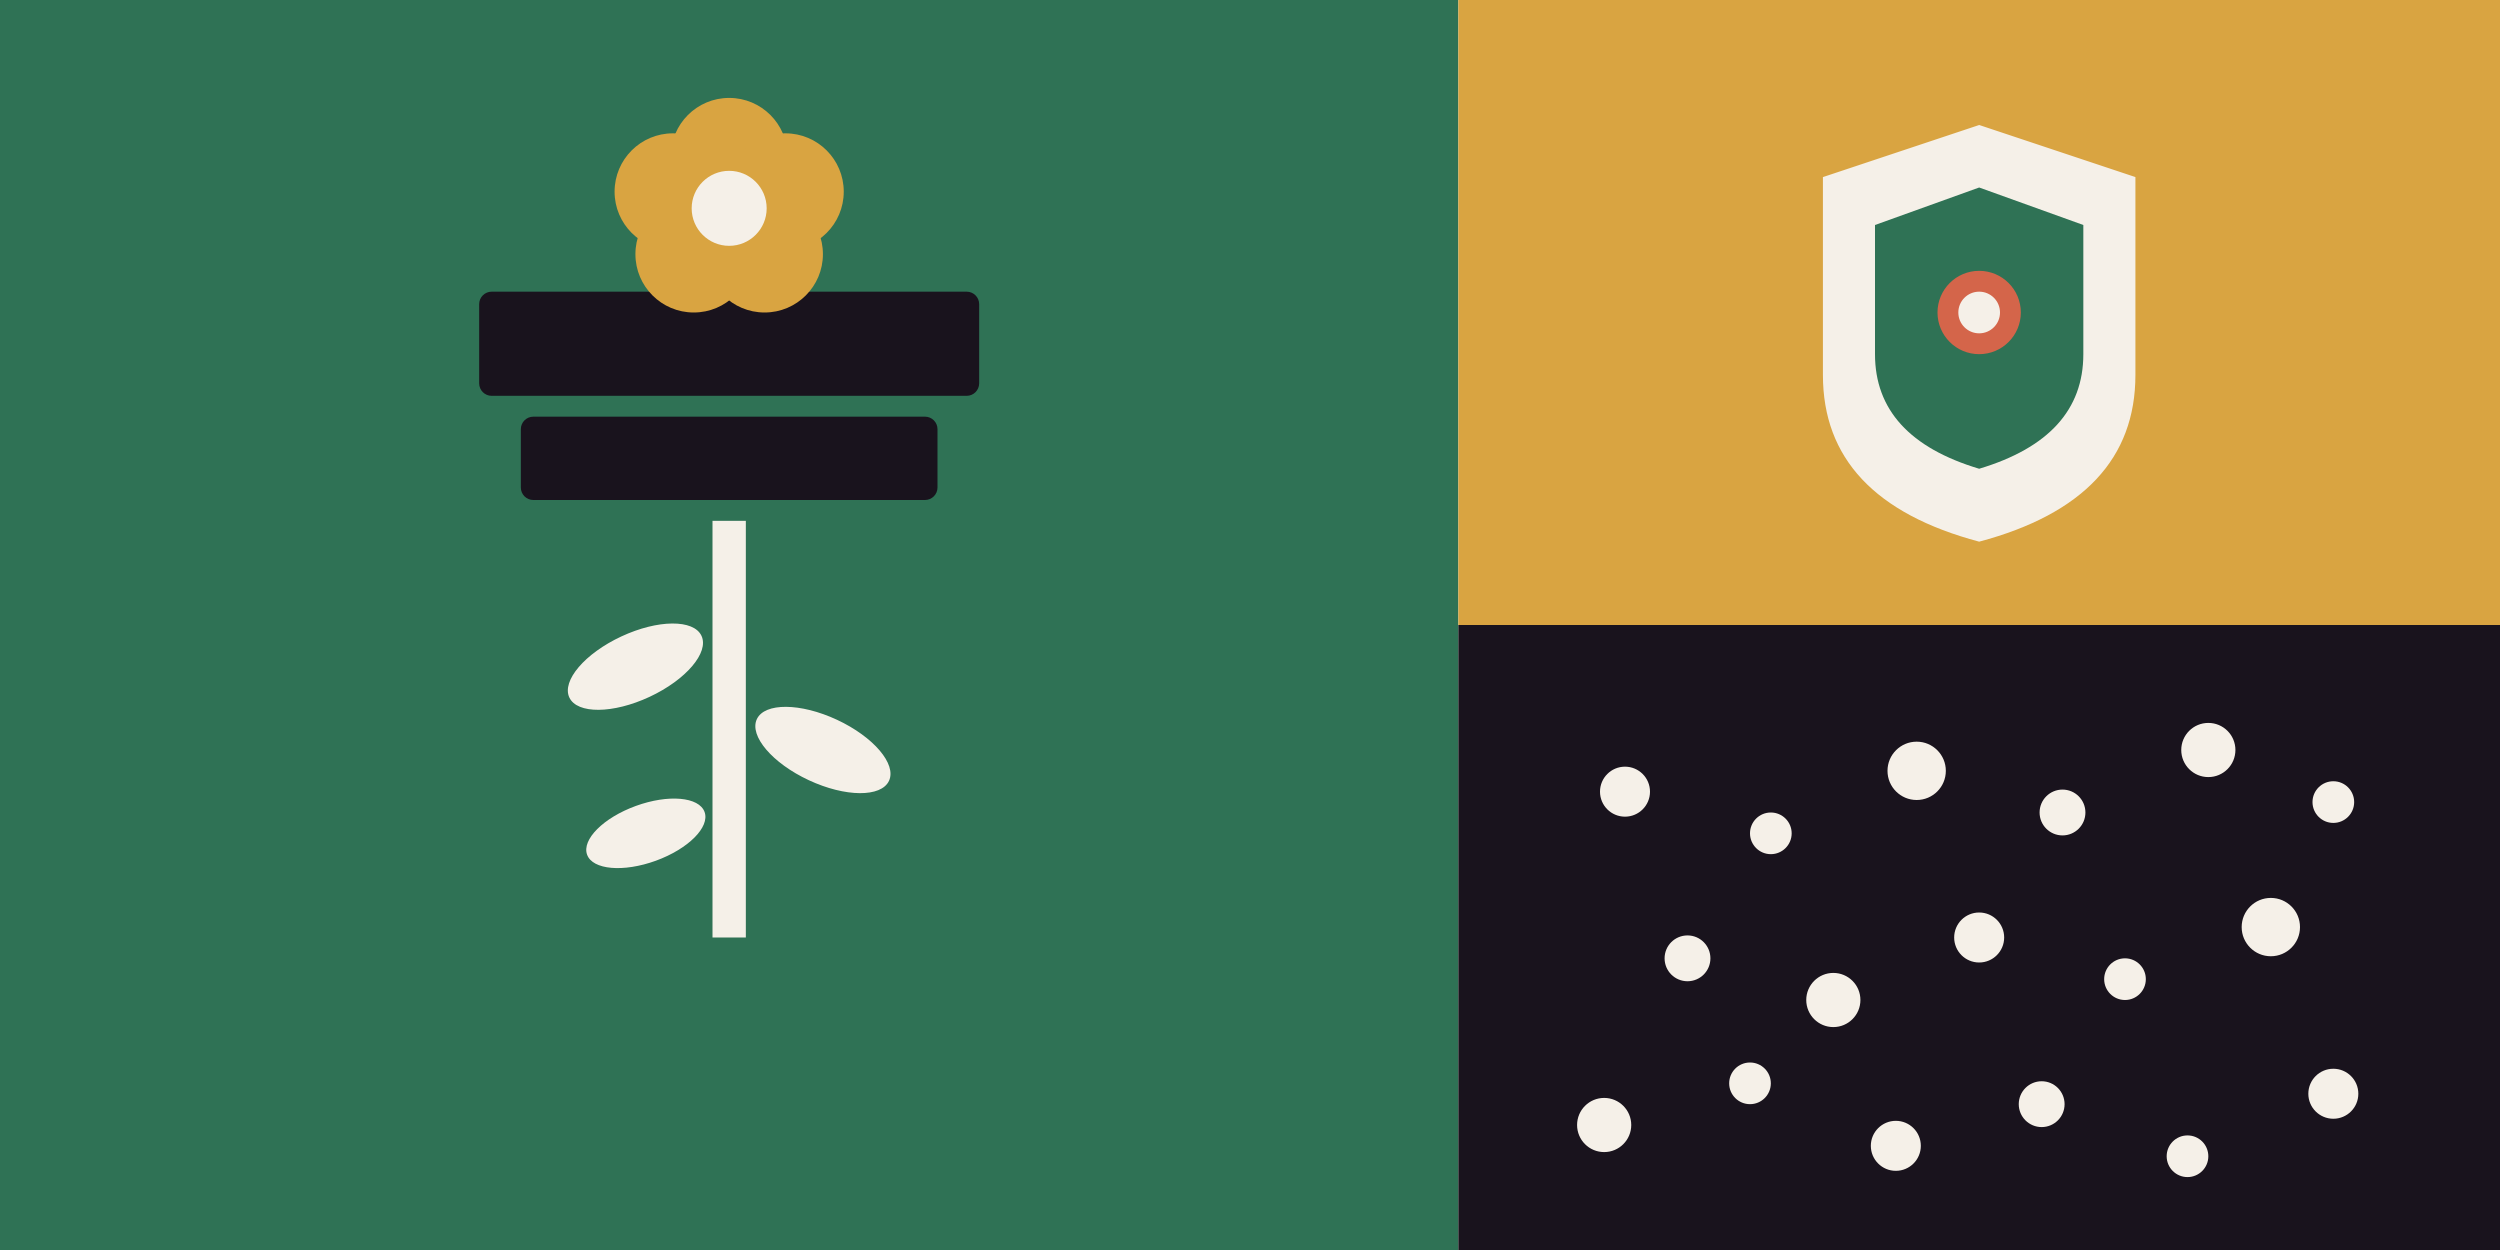
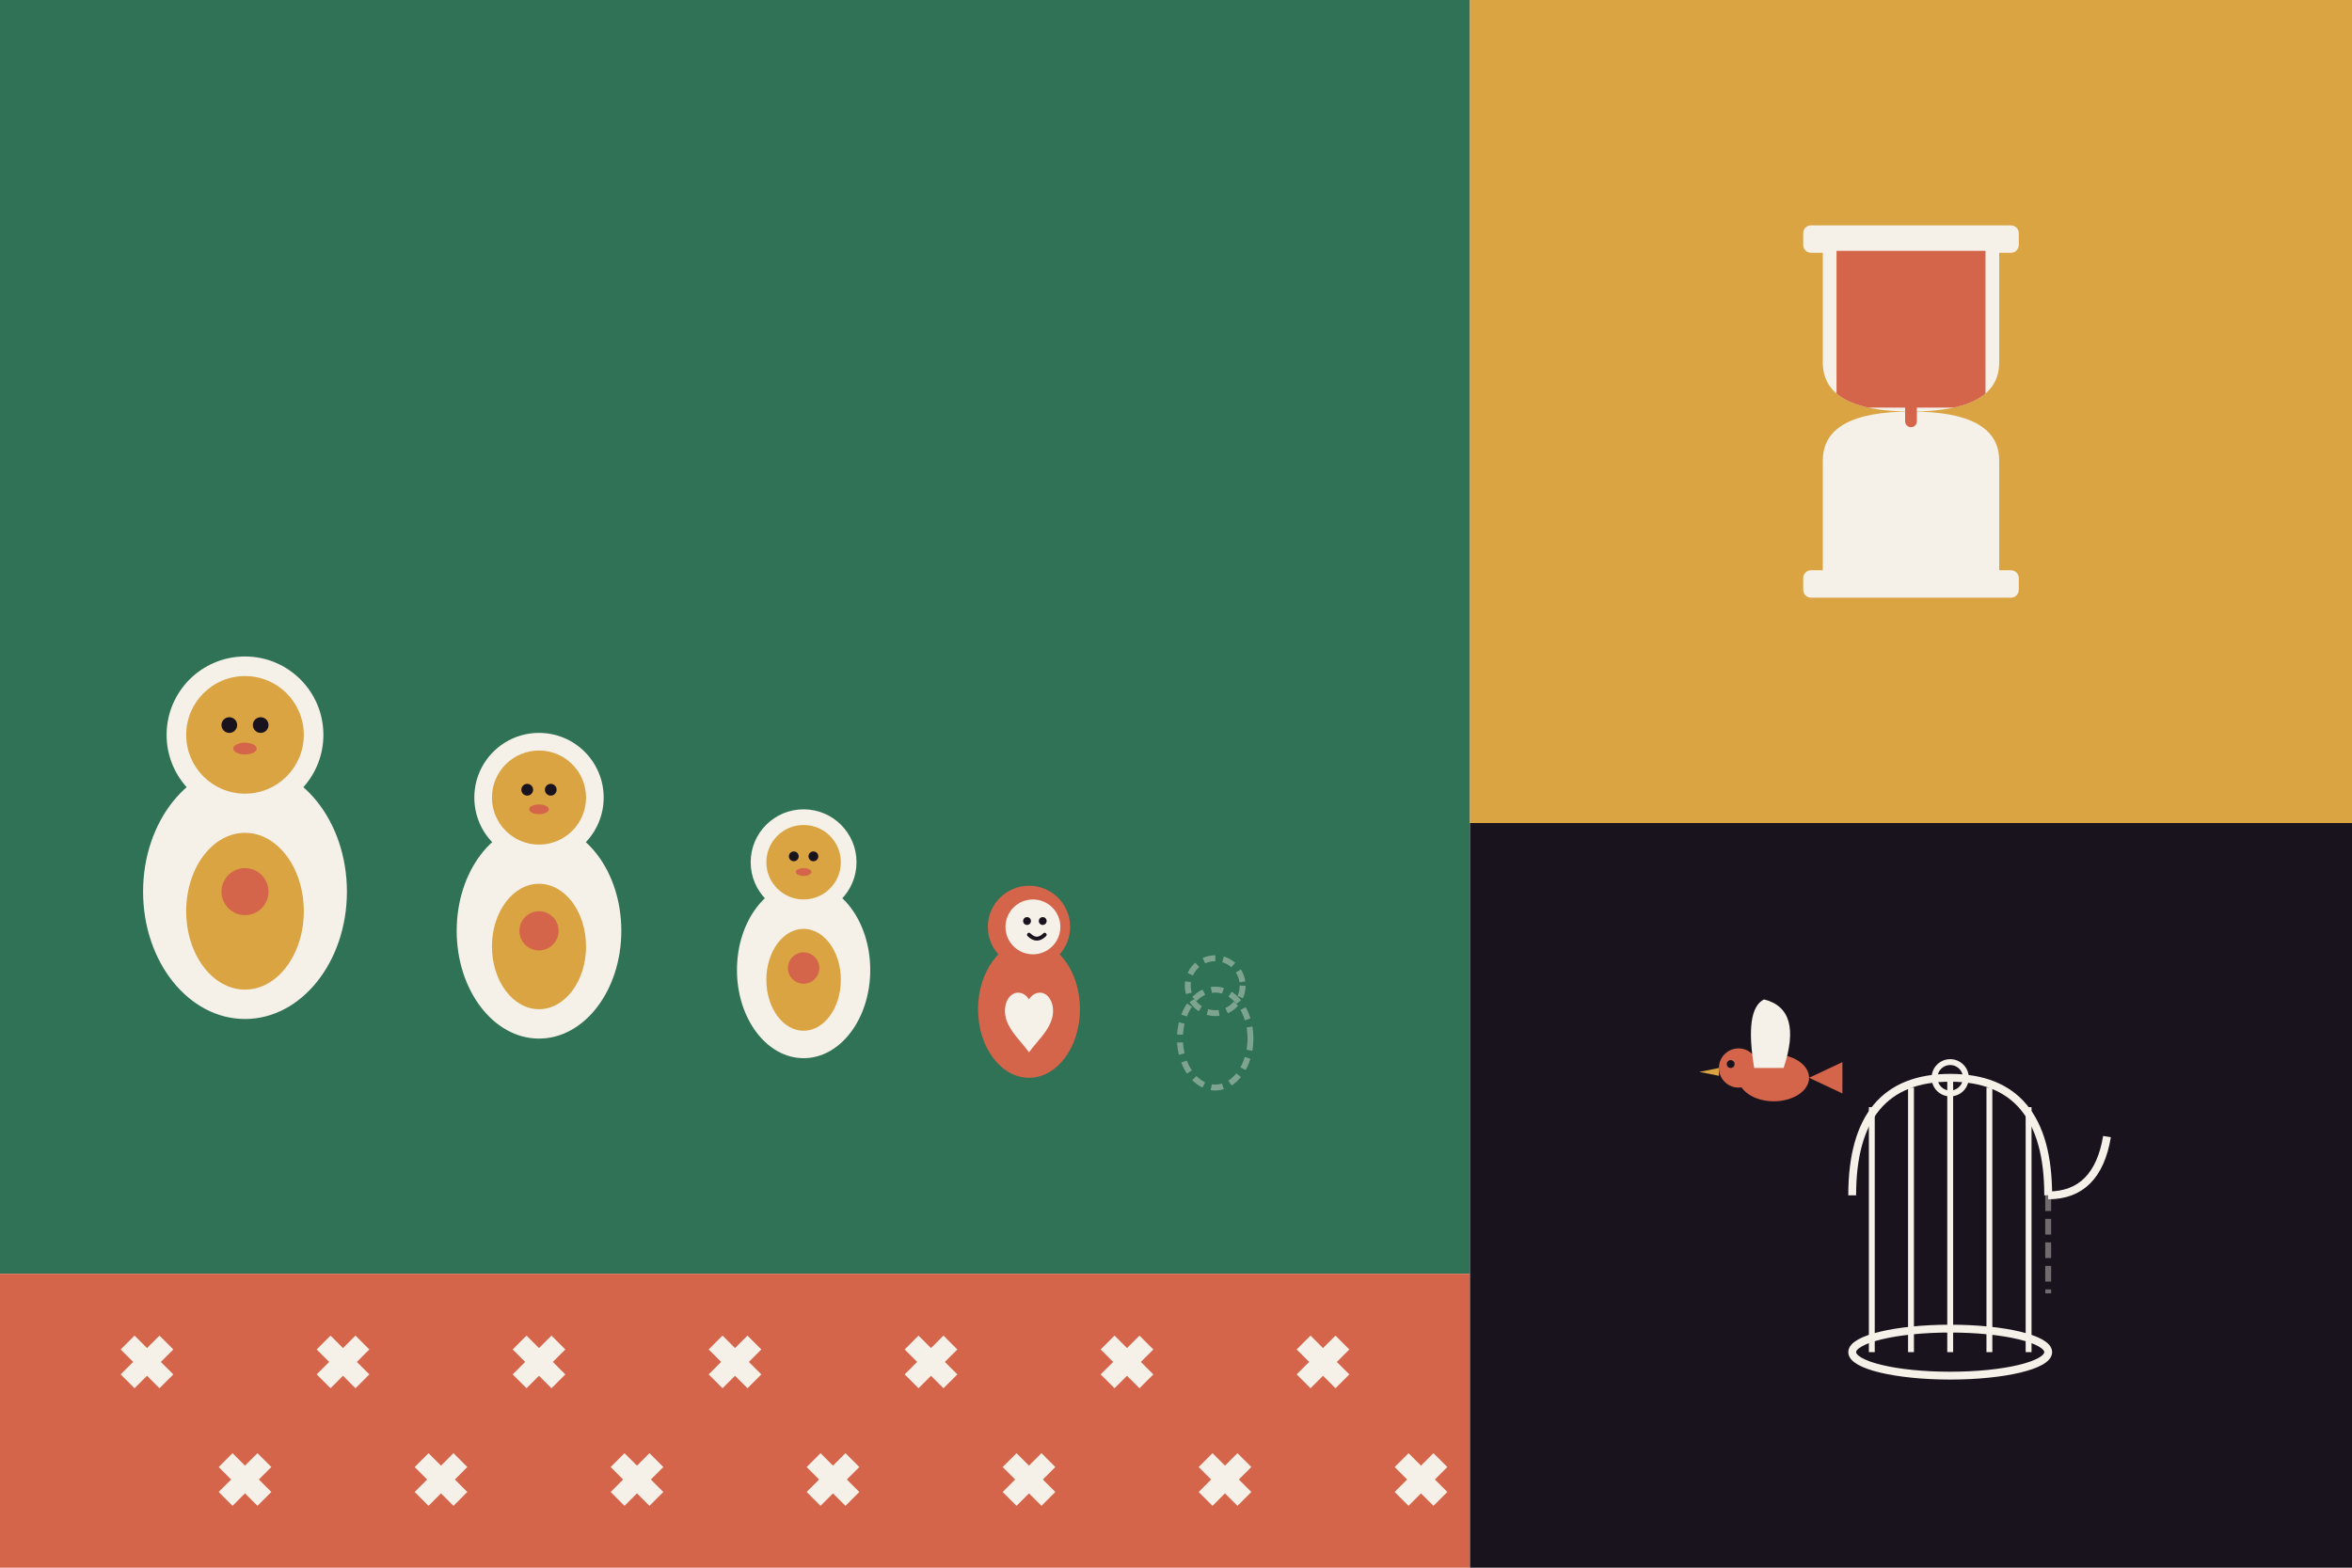
- <svg xmlns="http://www.w3.org/2000/svg" width="1200" height="600" viewBox="0 0 1200 600" fill="none">
-   <rect x="0" y="0" width="700" height="600" fill="#2F7255" />
-   <g transform="translate(350, 300)">
-     <rect x="-120" y="-160" width="240" height="50" rx="6" fill="#19131D" />
-     <rect x="-100" y="-100" width="200" height="40" rx="6" fill="#19131D" />
-     <rect x="-8" y="-50" width="16" height="200" fill="#F5F0E8" />
-     <ellipse cx="-45" cy="20" rx="35" ry="16" fill="#F5F0E8" transform="rotate(-25 -45 20)" />
-     <ellipse cx="45" cy="60" rx="35" ry="16" fill="#F5F0E8" transform="rotate(25 45 60)" />
-     <ellipse cx="-40" cy="100" rx="30" ry="14" fill="#F5F0E8" transform="rotate(-20 -40 100)" />
-     <g transform="translate(0, -200)">
-       <circle cx="0" cy="-25" r="28" fill="#D9A441" />
-       <circle cx="27" cy="-8" r="28" fill="#D9A441" />
-       <circle cx="17" cy="22" r="28" fill="#D9A441" />
-       <circle cx="-17" cy="22" r="28" fill="#D9A441" />
-       <circle cx="-27" cy="-8" r="28" fill="#D9A441" />
-       <circle cx="0" cy="0" r="18" fill="#F5F0E8" />
+ <svg xmlns="http://www.w3.org/2000/svg" width="1200" height="800" viewBox="0 0 1200 800" fill="none">
+   <rect x="0" y="0" width="750" height="650" fill="#2F7255" />
+   <rect x="0" y="650" width="750" height="150" fill="#D4654A" />
+   <g fill="#F5F0E8">
+     <g transform="translate(75, 695) rotate(45)">
+       <rect x="-14" y="-5" width="28" height="10" />
+       <rect x="-5" y="-14" width="10" height="28" />
+     </g>
+     <g transform="translate(175, 695) rotate(45)">
+       <rect x="-14" y="-5" width="28" height="10" />
+       <rect x="-5" y="-14" width="10" height="28" />
+     </g>
+     <g transform="translate(275, 695) rotate(45)">
+       <rect x="-14" y="-5" width="28" height="10" />
+       <rect x="-5" y="-14" width="10" height="28" />
+     </g>
+     <g transform="translate(375, 695) rotate(45)">
+       <rect x="-14" y="-5" width="28" height="10" />
+       <rect x="-5" y="-14" width="10" height="28" />
+     </g>
+     <g transform="translate(475, 695) rotate(45)">
+       <rect x="-14" y="-5" width="28" height="10" />
+       <rect x="-5" y="-14" width="10" height="28" />
+     </g>
+     <g transform="translate(575, 695) rotate(45)">
+       <rect x="-14" y="-5" width="28" height="10" />
+       <rect x="-5" y="-14" width="10" height="28" />
+     </g>
+     <g transform="translate(675, 695) rotate(45)">
+       <rect x="-14" y="-5" width="28" height="10" />
+       <rect x="-5" y="-14" width="10" height="28" />
+     </g>
+     <g transform="translate(125, 755) rotate(45)">
+       <rect x="-14" y="-5" width="28" height="10" />
+       <rect x="-5" y="-14" width="10" height="28" />
+     </g>
+     <g transform="translate(225, 755) rotate(45)">
+       <rect x="-14" y="-5" width="28" height="10" />
+       <rect x="-5" y="-14" width="10" height="28" />
+     </g>
+     <g transform="translate(325, 755) rotate(45)">
+       <rect x="-14" y="-5" width="28" height="10" />
+       <rect x="-5" y="-14" width="10" height="28" />
+     </g>
+     <g transform="translate(425, 755) rotate(45)">
+       <rect x="-14" y="-5" width="28" height="10" />
+       <rect x="-5" y="-14" width="10" height="28" />
+     </g>
+     <g transform="translate(525, 755) rotate(45)">
+       <rect x="-14" y="-5" width="28" height="10" />
+       <rect x="-5" y="-14" width="10" height="28" />
+     </g>
+     <g transform="translate(625, 755) rotate(45)">
+       <rect x="-14" y="-5" width="28" height="10" />
+       <rect x="-5" y="-14" width="10" height="28" />
+     </g>
+     <g transform="translate(725, 755) rotate(45)">
+       <rect x="-14" y="-5" width="28" height="10" />
+       <rect x="-5" y="-14" width="10" height="28" />
    </g>
  </g>
-   <rect x="700" y="0" width="500" height="300" fill="#D9A441" />
-   <g transform="translate(950, 150)">
-     <path d="M0 -90 L75 -65 L75 30 Q75 90 0 110 Q-75 90 -75 30 L-75 -65 Z" fill="#F5F0E8" />
-     <path d="M0 -60 L50 -42 L50 20 Q50 60 0 75 Q-50 60 -50 20 L-50 -42 Z" fill="#2F7255" />
-     <circle cx="0" cy="0" r="20" fill="#D4654A" />
-     <circle cx="0" cy="0" r="10" fill="#F5F0E8" />
+   <g transform="translate(375, 420)">
+     <g transform="translate(-250, 0)">
+       <ellipse cx="0" cy="35" rx="52" ry="65" fill="#F5F0E8" />
+       <circle cx="0" cy="-45" r="40" fill="#F5F0E8" />
+       <circle cx="0" cy="-45" r="30" fill="#D9A441" />
+       <circle cx="-8" cy="-50" r="4" fill="#19131D" />
+       <circle cx="8" cy="-50" r="4" fill="#19131D" />
+       <ellipse cx="0" cy="-38" rx="6" ry="3" fill="#D4654A" />
+       <ellipse cx="0" cy="45" rx="30" ry="40" fill="#D9A441" />
+       <circle cx="0" cy="35" r="12" fill="#D4654A" />
+     </g>
+     <g transform="translate(-100, 25)">
+       <ellipse cx="0" cy="30" rx="42" ry="55" fill="#F5F0E8" />
+       <circle cx="0" cy="-38" r="33" fill="#F5F0E8" />
+       <circle cx="0" cy="-38" r="24" fill="#D9A441" />
+       <circle cx="-6" cy="-42" r="3" fill="#19131D" />
+       <circle cx="6" cy="-42" r="3" fill="#19131D" />
+       <ellipse cx="0" cy="-32" rx="5" ry="2.5" fill="#D4654A" />
+       <ellipse cx="0" cy="38" rx="24" ry="32" fill="#D9A441" />
+       <circle cx="0" cy="30" r="10" fill="#D4654A" />
+     </g>
+     <g transform="translate(35, 50)">
+       <ellipse cx="0" cy="25" rx="34" ry="45" fill="#F5F0E8" />
+       <circle cx="0" cy="-30" r="27" fill="#F5F0E8" />
+       <circle cx="0" cy="-30" r="19" fill="#D9A441" />
+       <circle cx="-5" cy="-33" r="2.5" fill="#19131D" />
+       <circle cx="5" cy="-33" r="2.5" fill="#19131D" />
+       <ellipse cx="0" cy="-25" rx="4" ry="2" fill="#D4654A" />
+       <ellipse cx="0" cy="30" rx="19" ry="26" fill="#D9A441" />
+       <circle cx="0" cy="24" r="8" fill="#D4654A" />
+     </g>
+     <g transform="translate(150, 75)">
+       <ellipse cx="0" cy="20" rx="26" ry="35" fill="#D4654A" />
+       <circle cx="0" cy="-22" r="21" fill="#D4654A" />
+       <circle cx="2" cy="-22" r="14" fill="#F5F0E8" />
+       <circle cx="-1" cy="-25" r="2" fill="#19131D" />
+       <circle cx="7" cy="-25" r="2" fill="#19131D" />
+       <path d="M 0 -18 Q 4 -14 8 -18" stroke="#19131D" stroke-width="2" fill="none" stroke-linecap="round" />
+       <path d="M 0 15 C -3 10, -10 10, -12 18 C -14 28, -5 35, 0 42 C 5 35, 14 28, 12 18 C 10 10, 3 10, 0 15" fill="#F5F0E8" />
+     </g>
+     <g transform="translate(245, 95)" opacity="0.4">
+       <ellipse cx="0" cy="15" rx="18" ry="25" stroke="#F5F0E8" stroke-width="3" stroke-dasharray="6 4" fill="none" />
+       <circle cx="0" cy="-12" r="14" stroke="#F5F0E8" stroke-width="3" stroke-dasharray="6 4" fill="none" />
+     </g>
  </g>
-   <rect x="700" y="300" width="500" height="300" fill="#19131D" />
-   <g fill="#F5F0E8">
-     <circle cx="780" cy="380" r="12" />
-     <circle cx="850" cy="400" r="10" />
-     <circle cx="920" cy="370" r="14" />
-     <circle cx="990" cy="390" r="11" />
-     <circle cx="1060" cy="360" r="13" />
-     <circle cx="1120" cy="385" r="10" />
-     <circle cx="810" cy="460" r="11" />
-     <circle cx="880" cy="480" r="13" />
-     <circle cx="950" cy="450" r="12" />
-     <circle cx="1020" cy="470" r="10" />
-     <circle cx="1090" cy="445" r="14" />
-     <circle cx="770" cy="540" r="13" />
-     <circle cx="840" cy="520" r="10" />
-     <circle cx="910" cy="550" r="12" />
-     <circle cx="980" cy="530" r="11" />
-     <circle cx="1050" cy="555" r="10" />
-     <circle cx="1120" cy="525" r="12" />
+   <rect x="750" y="0" width="450" height="420" fill="#D9A441" />
+   <defs>
+     <clipPath id="topBulb">
+       <path d="M 930 125 L 930 185 Q 930 210 975 210 Q 1020 210 1020 185 L 1020 125 Z" />
+     </clipPath>
+     <clipPath id="bottomBulb">
+       <path d="M 930 295 L 930 235 Q 930 210 975 210 Q 1020 210 1020 235 L 1020 295 Z" />
+     </clipPath>
+   </defs>
+   <g transform="translate(975, 210)">
+     <path d="M -45 -85 L -45 -25 Q -45 0 0 0 Q 45 0 45 -25 L 45 -85 Z" fill="#F5F0E8" />
+     <path d="M -45 85 L -45 25 Q -45 0 0 0 Q 45 0 45 25 L 45 85 Z" fill="#F5F0E8" />
+     <rect x="-55" y="-95" width="110" height="14" rx="4" fill="#F5F0E8" />
+     <rect x="-55" y="81" width="110" height="14" rx="4" fill="#F5F0E8" />
+   </g>
+   <rect x="937" y="128" width="76" height="80" fill="#D4654A" clip-path="url(#topBulb)">
+     <animate attributeName="height" values="80;5;80" dur="6s" repeatCount="indefinite" calcMode="spline" keySplines="0.3 0 0.7 1; 0.3 0 0.7 1" />
+   </rect>
+   <g clip-path="url(#bottomBulb)">
+     <rect x="937" width="76" height="80" fill="#D4654A">
+       <animate attributeName="y" values="290;215;290" dur="6s" repeatCount="indefinite" calcMode="spline" keySplines="0.3 0 0.7 1; 0.3 0 0.7 1" />
+     </rect>
+   </g>
+   <rect x="972" y="202" width="6" height="16" rx="3" fill="#D4654A">
+     <animate attributeName="opacity" values="1;1;0;1" dur="6s" repeatCount="indefinite" keyTimes="0;0.7;0.85;1" />
+   </rect>
+   <rect x="750" y="420" width="450" height="380" fill="#19131D" />
+   <g transform="translate(975, 610)">
+     <g transform="translate(20, 20)">
+       <path d="M -50 -20 Q -50 -80 0 -80 Q 50 -80 50 -20" stroke="#F5F0E8" stroke-width="4" fill="none" />
+       <line x1="-40" y1="-65" x2="-40" y2="60" stroke="#F5F0E8" stroke-width="3" />
+       <line x1="-20" y1="-75" x2="-20" y2="60" stroke="#F5F0E8" stroke-width="3" />
+       <line x1="0" y1="-80" x2="0" y2="60" stroke="#F5F0E8" stroke-width="3" />
+       <line x1="20" y1="-75" x2="20" y2="60" stroke="#F5F0E8" stroke-width="3" />
+       <line x1="40" y1="-65" x2="40" y2="60" stroke="#F5F0E8" stroke-width="3" />
+       <ellipse cx="0" cy="60" rx="50" ry="12" fill="none" stroke="#F5F0E8" stroke-width="4" />
+       <circle cx="0" cy="-80" r="8" stroke="#F5F0E8" stroke-width="3" fill="none" />
+       <path d="M 50 -20 Q 75 -20 80 -50" stroke="#F5F0E8" stroke-width="4" fill="none" />
+       <line x1="50" y1="-20" x2="50" y2="30" stroke="#F5F0E8" stroke-width="3" stroke-dasharray="8 4" opacity="0.4" />
+     </g>
+     <g transform="translate(-70, -60)">
+       <ellipse cx="0" cy="0" rx="18" ry="12" fill="#D4654A" />
+       <circle cx="-18" cy="-5" r="10" fill="#D4654A" />
+       <path d="M -28 -5 L -38 -3 L -28 -1" fill="#D9A441" />
+       <circle cx="-22" cy="-7" r="2" fill="#19131D" />
+       <path d="M 5 -5 Q 15 -35 -5 -40 Q -15 -35 -10 -5" fill="#F5F0E8" />
+       <path d="M 18 0 L 35 -8 L 35 8 Z" fill="#D4654A" />
+     </g>
  </g>
</svg>
